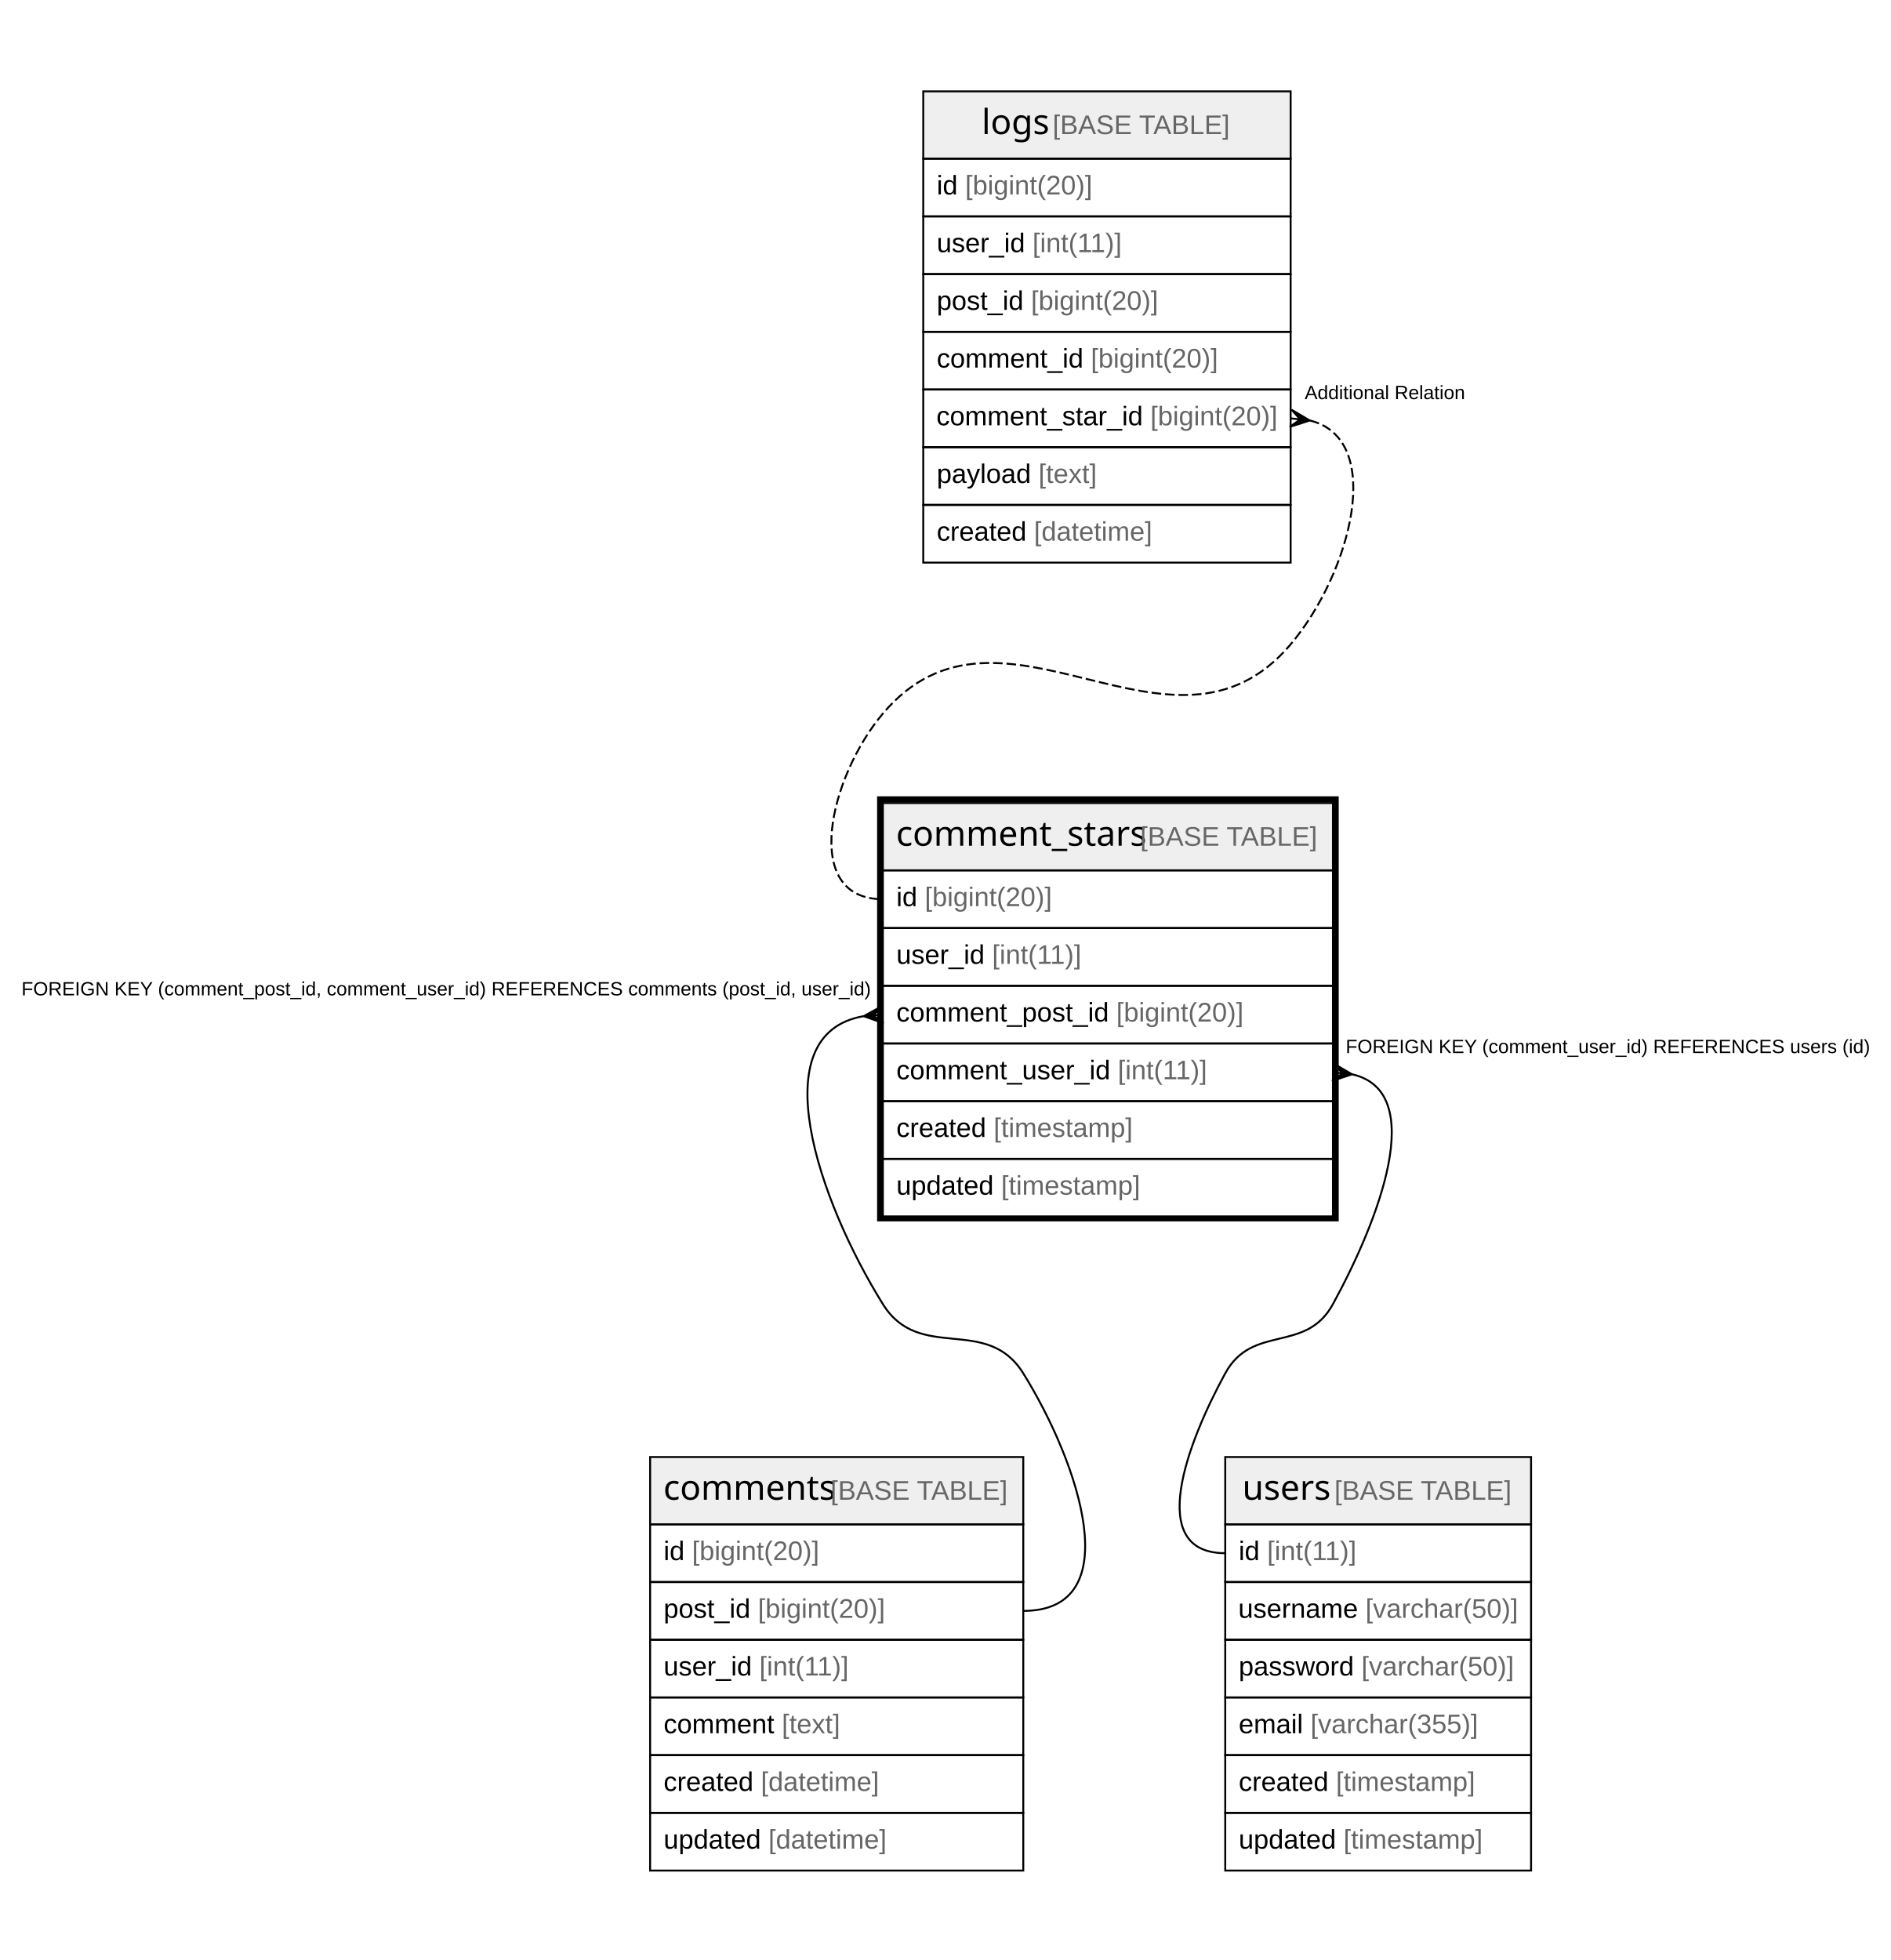
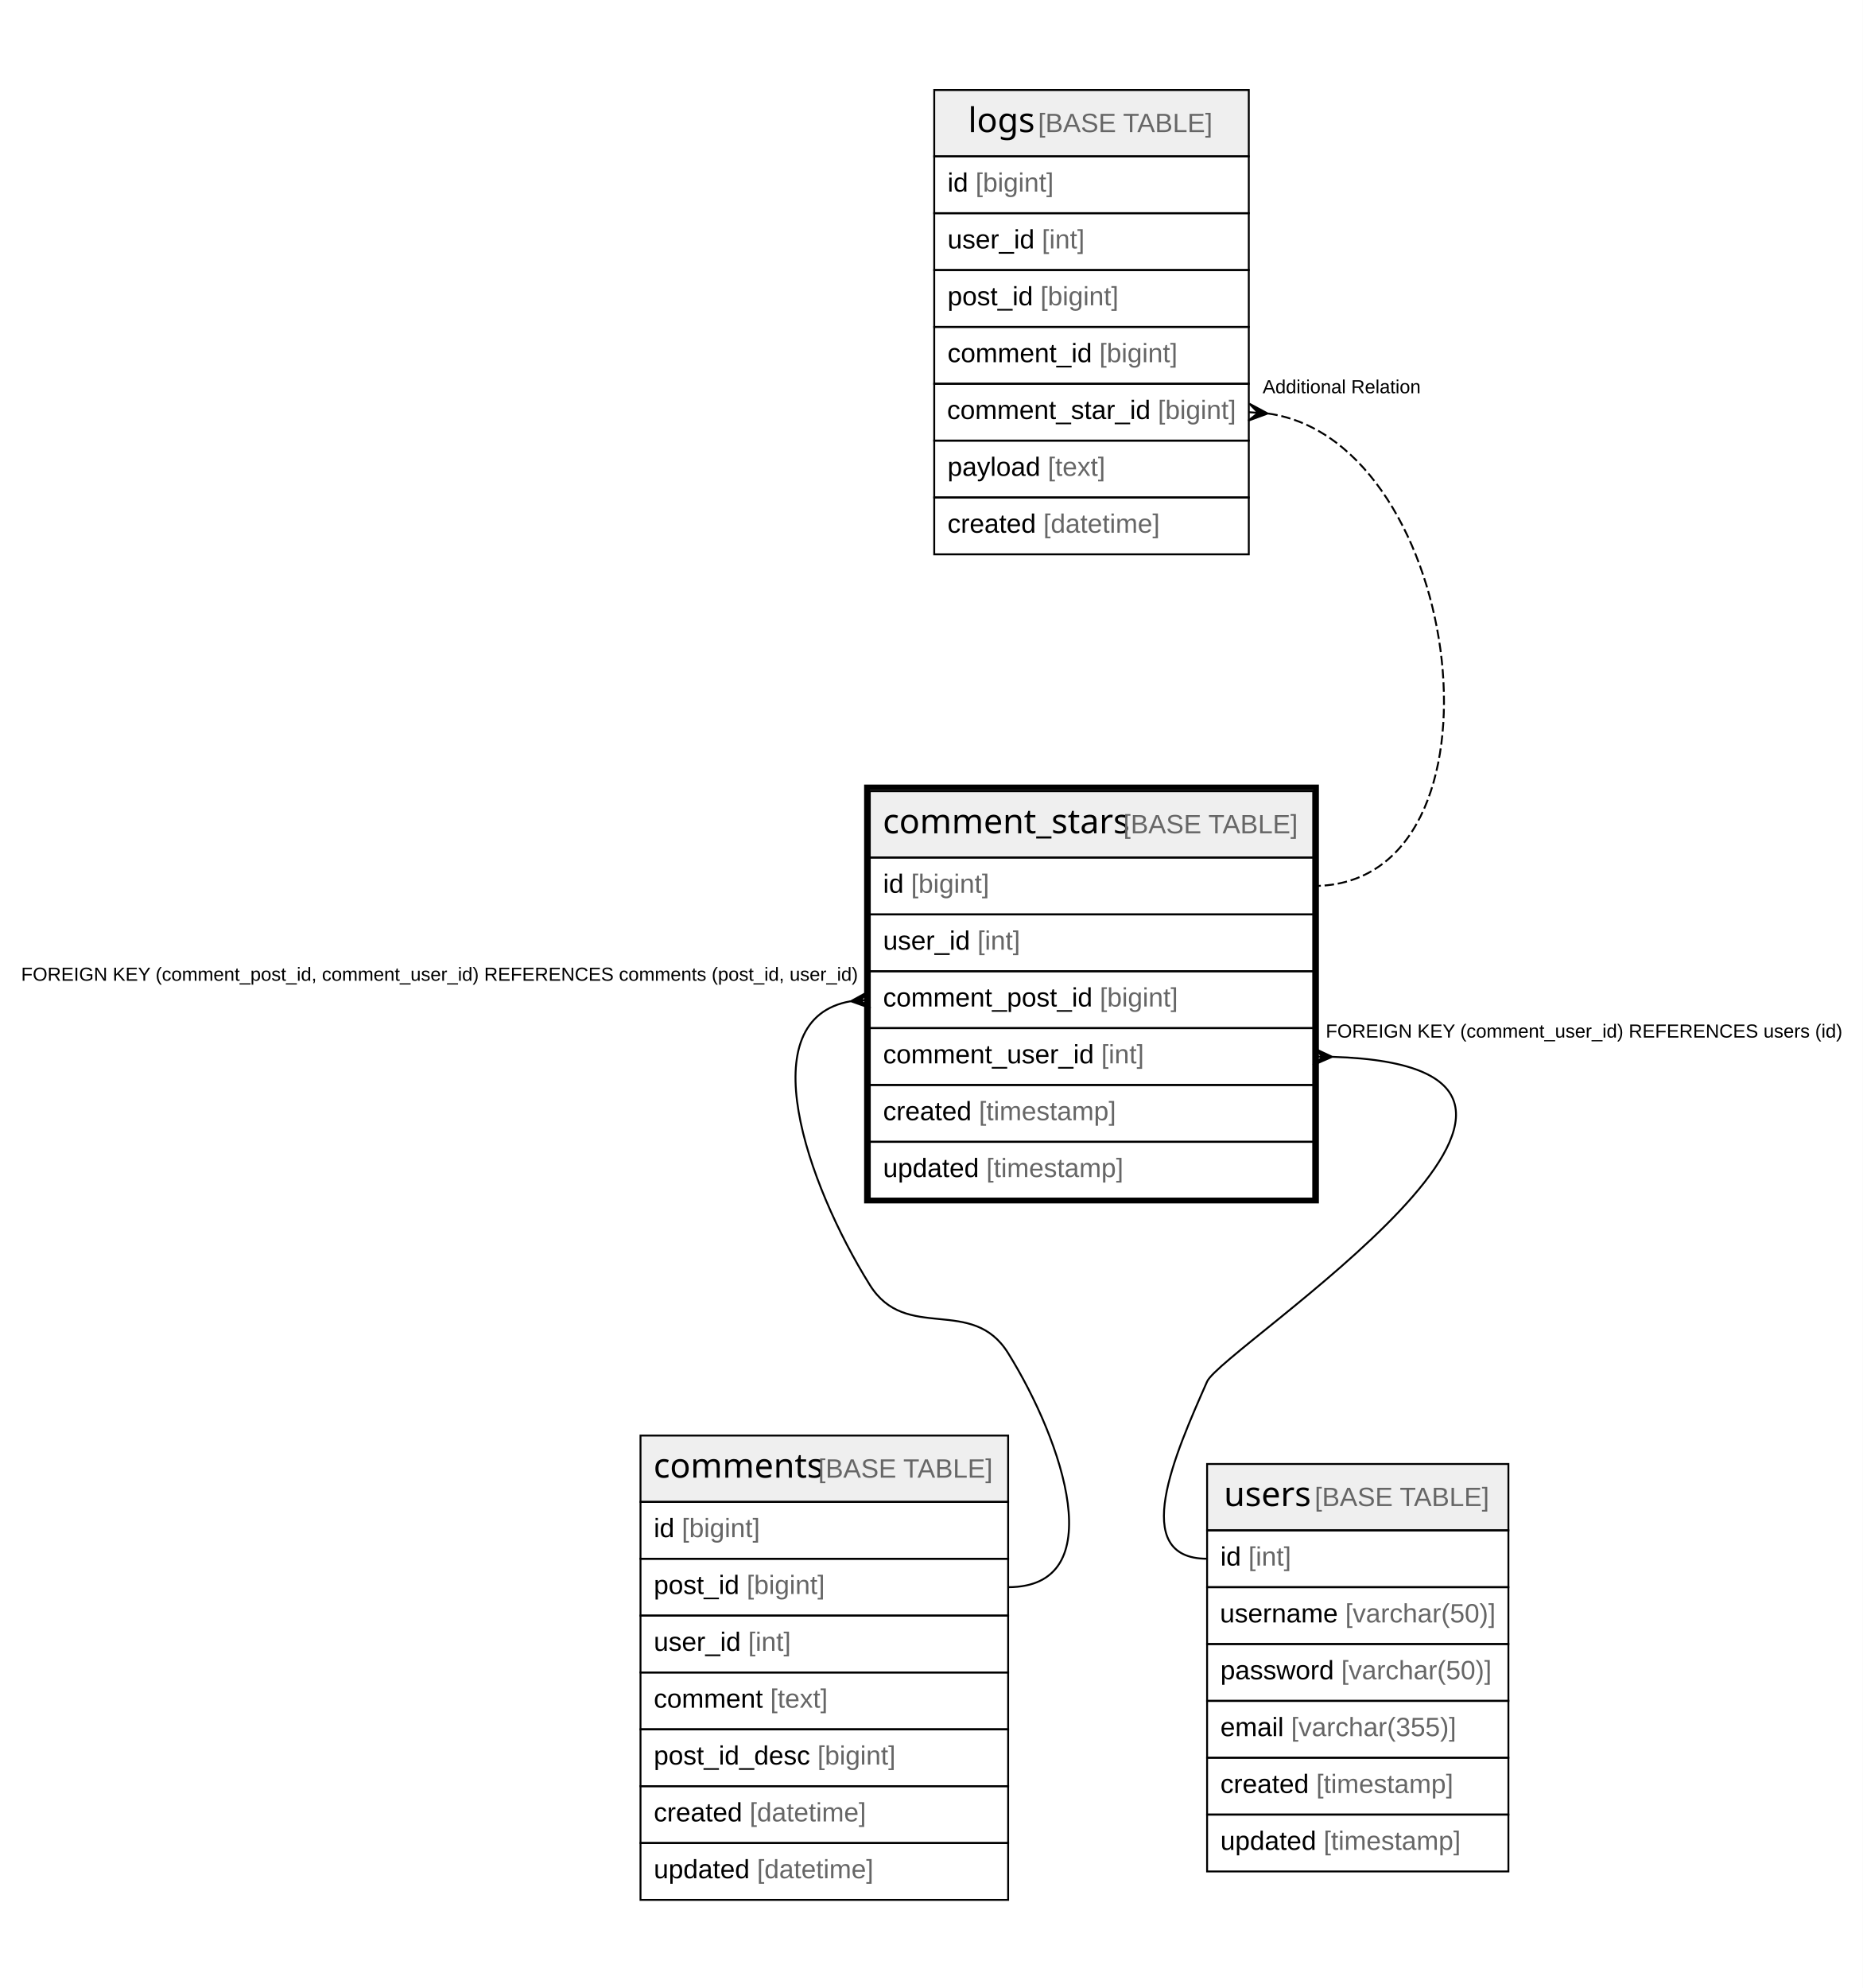
- <svg xmlns="http://www.w3.org/2000/svg" width="983pt" height="1019pt" viewBox="0.00 0.00 983.00 1019.00">
-   <g id="graph0" class="graph" transform="scale(1 1) rotate(0) translate(4 1015)">
-     <polygon fill="#ffffff" stroke="transparent" points="-4,4 -4,-1015 979,-1015 979,4 -4,4" />
+ <svg xmlns="http://www.w3.org/2000/svg" width="983pt" height="1049pt" viewBox="0.00 0.00 983.00 1049.00">
+   <g id="graph0" class="graph" transform="scale(1 1) rotate(0) translate(4 1045)">
+     <polygon fill="#ffffff" stroke="transparent" points="-4,4 -4,-1045 979,-1045 979,4 -4,4" />
    <g id="node1" class="node">
-       <polygon fill="#efefef" stroke="transparent" points="455,-562.5 455,-597.5 689,-597.5 689,-562.5 455,-562.5" />
-       <polygon fill="none" stroke="#000000" points="455,-562.5 455,-597.5 689,-597.5 689,-562.5 455,-562.5" />
-       <text text-anchor="start" x="461.867" y="-575.3" font-family="Arial Bold" font-size="18.00" fill="#000000">comment_stars</text>
-       <text text-anchor="start" x="584.879" y="-575.3" font-family="Arial" font-size="14.00" fill="#000000"> </text>
-       <text text-anchor="start" x="588.77" y="-575.3" font-family="Arial" font-size="14.00" fill="#666666">[BASE TABLE]</text>
+       <polygon fill="#efefef" stroke="transparent" points="455,-592.5 455,-627.5 689,-627.5 689,-592.5 455,-592.5" />
+       <polygon fill="none" stroke="#000000" points="455,-592.5 455,-627.5 689,-627.5 689,-592.5 455,-592.5" />
+       <text text-anchor="start" x="461.867" y="-605.3" font-family="Arial Bold" font-size="18.00" fill="#000000">comment_stars</text>
+       <text text-anchor="start" x="584.879" y="-605.3" font-family="Arial" font-size="14.00" fill="#000000"> </text>
+       <text text-anchor="start" x="588.77" y="-605.3" font-family="Arial" font-size="14.00" fill="#666666">[BASE TABLE]</text>
+       <polygon fill="none" stroke="#000000" points="455,-562.5 455,-592.5 689,-592.5 689,-562.5 455,-562.5" />
+       <text text-anchor="start" x="462" y="-573.9" font-family="Arial" font-size="14.00" fill="#000000">id </text>
+       <text text-anchor="start" x="476.78" y="-573.9" font-family="Arial" font-size="14.00" fill="#666666">[bigint]</text>
      <polygon fill="none" stroke="#000000" points="455,-532.5 455,-562.5 689,-562.5 689,-532.5 455,-532.5" />
-       <text text-anchor="start" x="462" y="-543.9" font-family="Arial" font-size="14.00" fill="#000000">id </text>
-       <text text-anchor="start" x="476.78" y="-543.9" font-family="Arial" font-size="14.00" fill="#666666">[bigint(20)]</text>
+       <text text-anchor="start" x="462" y="-543.9" font-family="Arial" font-size="14.00" fill="#000000">user_id </text>
+       <text text-anchor="start" x="511.788" y="-543.9" font-family="Arial" font-size="14.00" fill="#666666">[int]</text>
      <polygon fill="none" stroke="#000000" points="455,-502.5 455,-532.5 689,-532.5 689,-502.5 455,-502.5" />
-       <text text-anchor="start" x="462" y="-513.9" font-family="Arial" font-size="14.00" fill="#000000">user_id </text>
-       <text text-anchor="start" x="511.788" y="-513.9" font-family="Arial" font-size="14.00" fill="#666666">[int(11)]</text>
+       <text text-anchor="start" x="462" y="-513.9" font-family="Arial" font-size="14.00" fill="#000000">comment_post_id </text>
+       <text text-anchor="start" x="576.36" y="-513.9" font-family="Arial" font-size="14.00" fill="#666666">[bigint]</text>
      <polygon fill="none" stroke="#000000" points="455,-472.5 455,-502.5 689,-502.5 689,-472.5 455,-472.5" />
-       <text text-anchor="start" x="462" y="-483.9" font-family="Arial" font-size="14.00" fill="#000000">comment_post_id </text>
-       <text text-anchor="start" x="576.36" y="-483.9" font-family="Arial" font-size="14.00" fill="#666666">[bigint(20)]</text>
+       <text text-anchor="start" x="462" y="-483.9" font-family="Arial" font-size="14.00" fill="#000000">comment_user_id </text>
+       <text text-anchor="start" x="577.13" y="-483.9" font-family="Arial" font-size="14.00" fill="#666666">[int]</text>
      <polygon fill="none" stroke="#000000" points="455,-442.5 455,-472.5 689,-472.5 689,-442.5 455,-442.5" />
-       <text text-anchor="start" x="462" y="-453.9" font-family="Arial" font-size="14.00" fill="#000000">comment_user_id </text>
-       <text text-anchor="start" x="577.13" y="-453.9" font-family="Arial" font-size="14.00" fill="#666666">[int(11)]</text>
+       <text text-anchor="start" x="462" y="-453.9" font-family="Arial" font-size="14.00" fill="#000000">created </text>
+       <text text-anchor="start" x="512.572" y="-453.9" font-family="Arial" font-size="14.00" fill="#666666">[timestamp]</text>
      <polygon fill="none" stroke="#000000" points="455,-412.5 455,-442.5 689,-442.5 689,-412.5 455,-412.5" />
-       <text text-anchor="start" x="462" y="-423.9" font-family="Arial" font-size="14.00" fill="#000000">created </text>
-       <text text-anchor="start" x="512.572" y="-423.9" font-family="Arial" font-size="14.00" fill="#666666">[timestamp]</text>
-       <polygon fill="none" stroke="#000000" points="455,-382.5 455,-412.5 689,-412.5 689,-382.5 455,-382.5" />
-       <text text-anchor="start" x="462" y="-393.9" font-family="Arial" font-size="14.00" fill="#000000">updated </text>
-       <text text-anchor="start" x="516.477" y="-393.9" font-family="Arial" font-size="14.00" fill="#666666">[timestamp]</text>
-       <polygon fill="none" stroke="#000000" stroke-width="3" points="453.5,-381.5 453.5,-599.5 690.5,-599.5 690.5,-381.5 453.5,-381.5" />
+       <text text-anchor="start" x="462" y="-423.9" font-family="Arial" font-size="14.00" fill="#000000">updated </text>
+       <text text-anchor="start" x="516.477" y="-423.9" font-family="Arial" font-size="14.00" fill="#666666">[timestamp]</text>
+       <polygon fill="none" stroke="#000000" stroke-width="3" points="453.5,-411.5 453.5,-629.5 690.5,-629.5 690.5,-411.5 453.5,-411.5" />
    </g>
    <g id="node3" class="node">
-       <polygon fill="#efefef" stroke="transparent" points="334,-222.5 334,-257.5 528,-257.5 528,-222.5 334,-222.5" />
-       <polygon fill="none" stroke="#000000" points="334,-222.5 334,-257.5 528,-257.5 528,-222.5 334,-222.5" />
-       <text text-anchor="start" x="340.87" y="-235.3" font-family="Arial Bold" font-size="18.00" fill="#000000">comments</text>
-       <text text-anchor="start" x="423.876" y="-235.3" font-family="Arial" font-size="14.00" fill="#000000"> </text>
-       <text text-anchor="start" x="427.766" y="-235.3" font-family="Arial" font-size="14.00" fill="#666666">[BASE TABLE]</text>
+       <polygon fill="#efefef" stroke="transparent" points="334,-252.5 334,-287.5 528,-287.5 528,-252.5 334,-252.5" />
+       <polygon fill="none" stroke="#000000" points="334,-252.5 334,-287.5 528,-287.5 528,-252.5 334,-252.5" />
+       <text text-anchor="start" x="340.87" y="-265.3" font-family="Arial Bold" font-size="18.00" fill="#000000">comments</text>
+       <text text-anchor="start" x="423.876" y="-265.3" font-family="Arial" font-size="14.00" fill="#000000"> </text>
+       <text text-anchor="start" x="427.766" y="-265.3" font-family="Arial" font-size="14.00" fill="#666666">[BASE TABLE]</text>
+       <polygon fill="none" stroke="#000000" points="334,-222.5 334,-252.5 528,-252.5 528,-222.5 334,-222.5" />
+       <text text-anchor="start" x="341" y="-233.9" font-family="Arial" font-size="14.00" fill="#000000">id </text>
+       <text text-anchor="start" x="355.78" y="-233.9" font-family="Arial" font-size="14.00" fill="#666666">[bigint]</text>
      <polygon fill="none" stroke="#000000" points="334,-192.5 334,-222.5 528,-222.5 528,-192.5 334,-192.5" />
-       <text text-anchor="start" x="341" y="-203.9" font-family="Arial" font-size="14.00" fill="#000000">id </text>
-       <text text-anchor="start" x="355.78" y="-203.9" font-family="Arial" font-size="14.00" fill="#666666">[bigint(20)]</text>
+       <text text-anchor="start" x="341" y="-203.9" font-family="Arial" font-size="14.00" fill="#000000">post_id </text>
+       <text text-anchor="start" x="390.018" y="-203.9" font-family="Arial" font-size="14.00" fill="#666666">[bigint]</text>
      <polygon fill="none" stroke="#000000" points="334,-162.5 334,-192.5 528,-192.5 528,-162.5 334,-162.5" />
-       <text text-anchor="start" x="341" y="-173.9" font-family="Arial" font-size="14.00" fill="#000000">post_id </text>
-       <text text-anchor="start" x="390.018" y="-173.9" font-family="Arial" font-size="14.00" fill="#666666">[bigint(20)]</text>
+       <text text-anchor="start" x="341" y="-173.9" font-family="Arial" font-size="14.00" fill="#000000">user_id </text>
+       <text text-anchor="start" x="390.788" y="-173.9" font-family="Arial" font-size="14.00" fill="#666666">[int]</text>
      <polygon fill="none" stroke="#000000" points="334,-132.5 334,-162.5 528,-162.5 528,-132.5 334,-132.5" />
-       <text text-anchor="start" x="341" y="-143.9" font-family="Arial" font-size="14.00" fill="#000000">user_id </text>
-       <text text-anchor="start" x="390.788" y="-143.9" font-family="Arial" font-size="14.00" fill="#666666">[int(11)]</text>
+       <text text-anchor="start" x="341" y="-143.9" font-family="Arial" font-size="14.00" fill="#000000">comment </text>
+       <text text-anchor="start" x="402.45" y="-143.9" font-family="Arial" font-size="14.00" fill="#666666">[text]</text>
      <polygon fill="none" stroke="#000000" points="334,-102.5 334,-132.5 528,-132.5 528,-102.5 334,-102.5" />
-       <text text-anchor="start" x="341" y="-113.9" font-family="Arial" font-size="14.00" fill="#000000">comment </text>
-       <text text-anchor="start" x="402.45" y="-113.9" font-family="Arial" font-size="14.00" fill="#666666">[text]</text>
+       <text text-anchor="start" x="341" y="-113.9" font-family="Arial" font-size="14.00" fill="#000000">post_id_desc </text>
+       <text text-anchor="start" x="427.366" y="-113.9" font-family="Arial" font-size="14.00" fill="#666666">[bigint]</text>
      <polygon fill="none" stroke="#000000" points="334,-72.5 334,-102.5 528,-102.5 528,-72.5 334,-72.5" />
      <text text-anchor="start" x="341" y="-83.9" font-family="Arial" font-size="14.00" fill="#000000">created </text>
      <text text-anchor="start" x="391.572" y="-83.9" font-family="Arial" font-size="14.00" fill="#666666">[datetime]</text>
      <polygon fill="none" stroke="#000000" points="334,-42.5 334,-72.5 528,-72.5 528,-42.5 334,-42.5" />
      <text text-anchor="start" x="341" y="-53.9" font-family="Arial" font-size="14.00" fill="#000000">updated </text>
      <text text-anchor="start" x="395.477" y="-53.9" font-family="Arial" font-size="14.00" fill="#666666">[datetime]</text>
    </g>
    <g id="edge2" class="edge">
-       <path fill="none" stroke="#000000" d="M444.894,-486.681C391.575,-477.362 421.61,-390.696 455,-337 474.103,-306.28 508.897,-331.72 528,-301 556.985,-254.388 582.889,-177.5 528,-177.5" />
-       <polygon fill="#000000" stroke="#000000" points="445.033,-486.692 454.636,-491.985 450.016,-487.096 455,-487.5 455,-487.5 455,-487.5 450.016,-487.096 455.364,-483.015 445.033,-486.692 445.033,-486.692" />
-       <text text-anchor="start" x="7.144" y="-497.5" font-family="Arial" font-size="10.00" fill="#000000">FOREIGN KEY (comment_post_id, comment_user_id) REFERENCES comments (post_id, user_id)</text>
+       <path fill="none" stroke="#000000" d="M444.894,-516.681C391.575,-507.362 421.61,-420.696 455,-367 474.103,-336.28 508.897,-361.72 528,-331 556.985,-284.388 582.889,-207.5 528,-207.5" />
+       <polygon fill="#000000" stroke="#000000" points="445.033,-516.692 454.636,-521.985 450.016,-517.096 455,-517.5 455,-517.5 455,-517.5 450.016,-517.096 455.364,-513.015 445.033,-516.692 445.033,-516.692" />
+       <text text-anchor="start" x="7.144" y="-527.5" font-family="Arial" font-size="10.00" fill="#000000">FOREIGN KEY (comment_post_id, comment_user_id) REFERENCES comments (post_id, user_id)</text>
    </g>
    <g id="node4" class="node">
-       <polygon fill="#efefef" stroke="transparent" points="633,-222.5 633,-257.5 792,-257.5 792,-222.5 633,-222.5" />
-       <polygon fill="none" stroke="#000000" points="633,-222.5 633,-257.5 792,-257.5 792,-222.5 633,-222.5" />
-       <text text-anchor="start" x="641.871" y="-235.3" font-family="Arial Bold" font-size="18.00" fill="#000000">users</text>
-       <text text-anchor="start" x="685.875" y="-235.3" font-family="Arial" font-size="14.00" fill="#000000"> </text>
-       <text text-anchor="start" x="689.766" y="-235.3" font-family="Arial" font-size="14.00" fill="#666666">[BASE TABLE]</text>
-       <polygon fill="none" stroke="#000000" points="633,-192.5 633,-222.5 792,-222.5 792,-192.5 633,-192.5" />
-       <text text-anchor="start" x="640" y="-203.9" font-family="Arial" font-size="14.00" fill="#000000">id </text>
-       <text text-anchor="start" x="654.78" y="-203.9" font-family="Arial" font-size="14.00" fill="#666666">[int(11)]</text>
-       <polygon fill="none" stroke="#000000" points="633,-162.5 633,-192.5 792,-192.5 792,-162.5 633,-162.5" />
-       <text text-anchor="start" x="639.769" y="-173.9" font-family="Arial" font-size="14.00" fill="#000000">username </text>
-       <text text-anchor="start" x="705.894" y="-173.9" font-family="Arial" font-size="14.00" fill="#666666">[varchar(50)]</text>
-       <polygon fill="none" stroke="#000000" points="633,-132.5 633,-162.5 792,-162.5 792,-132.5 633,-132.5" />
-       <text text-anchor="start" x="640" y="-143.9" font-family="Arial" font-size="14.00" fill="#000000">password </text>
-       <text text-anchor="start" x="703.788" y="-143.9" font-family="Arial" font-size="14.00" fill="#666666">[varchar(50)]</text>
-       <polygon fill="none" stroke="#000000" points="633,-102.5 633,-132.5 792,-132.5 792,-102.5 633,-102.5" />
-       <text text-anchor="start" x="640" y="-113.9" font-family="Arial" font-size="14.00" fill="#000000">email </text>
-       <text text-anchor="start" x="677.33" y="-113.9" font-family="Arial" font-size="14.00" fill="#666666">[varchar(355)]</text>
-       <polygon fill="none" stroke="#000000" points="633,-72.5 633,-102.5 792,-102.5 792,-72.5 633,-72.5" />
-       <text text-anchor="start" x="640" y="-83.9" font-family="Arial" font-size="14.00" fill="#000000">created </text>
-       <text text-anchor="start" x="690.572" y="-83.9" font-family="Arial" font-size="14.00" fill="#666666">[timestamp]</text>
-       <polygon fill="none" stroke="#000000" points="633,-42.5 633,-72.5 792,-72.5 792,-42.5 633,-42.5" />
-       <text text-anchor="start" x="640" y="-53.9" font-family="Arial" font-size="14.00" fill="#000000">updated </text>
-       <text text-anchor="start" x="694.477" y="-53.9" font-family="Arial" font-size="14.00" fill="#666666">[timestamp]</text>
+       <polygon fill="#efefef" stroke="transparent" points="633,-237.5 633,-272.5 792,-272.5 792,-237.5 633,-237.5" />
+       <polygon fill="none" stroke="#000000" points="633,-237.5 633,-272.5 792,-272.5 792,-237.5 633,-237.5" />
+       <text text-anchor="start" x="641.871" y="-250.3" font-family="Arial Bold" font-size="18.00" fill="#000000">users</text>
+       <text text-anchor="start" x="685.875" y="-250.3" font-family="Arial" font-size="14.00" fill="#000000"> </text>
+       <text text-anchor="start" x="689.766" y="-250.3" font-family="Arial" font-size="14.00" fill="#666666">[BASE TABLE]</text>
+       <polygon fill="none" stroke="#000000" points="633,-207.5 633,-237.5 792,-237.5 792,-207.5 633,-207.5" />
+       <text text-anchor="start" x="640" y="-218.9" font-family="Arial" font-size="14.00" fill="#000000">id </text>
+       <text text-anchor="start" x="654.78" y="-218.9" font-family="Arial" font-size="14.00" fill="#666666">[int]</text>
+       <polygon fill="none" stroke="#000000" points="633,-177.5 633,-207.5 792,-207.5 792,-177.5 633,-177.5" />
+       <text text-anchor="start" x="639.769" y="-188.9" font-family="Arial" font-size="14.00" fill="#000000">username </text>
+       <text text-anchor="start" x="705.894" y="-188.9" font-family="Arial" font-size="14.00" fill="#666666">[varchar(50)]</text>
+       <polygon fill="none" stroke="#000000" points="633,-147.5 633,-177.5 792,-177.5 792,-147.5 633,-147.5" />
+       <text text-anchor="start" x="640" y="-158.9" font-family="Arial" font-size="14.00" fill="#000000">password </text>
+       <text text-anchor="start" x="703.788" y="-158.9" font-family="Arial" font-size="14.00" fill="#666666">[varchar(50)]</text>
+       <polygon fill="none" stroke="#000000" points="633,-117.5 633,-147.5 792,-147.5 792,-117.5 633,-117.5" />
+       <text text-anchor="start" x="640" y="-128.9" font-family="Arial" font-size="14.00" fill="#000000">email </text>
+       <text text-anchor="start" x="677.33" y="-128.9" font-family="Arial" font-size="14.00" fill="#666666">[varchar(355)]</text>
+       <polygon fill="none" stroke="#000000" points="633,-87.5 633,-117.5 792,-117.5 792,-87.5 633,-87.5" />
+       <text text-anchor="start" x="640" y="-98.9" font-family="Arial" font-size="14.00" fill="#000000">created </text>
+       <text text-anchor="start" x="690.572" y="-98.9" font-family="Arial" font-size="14.00" fill="#666666">[timestamp]</text>
+       <polygon fill="none" stroke="#000000" points="633,-57.5 633,-87.5 792,-87.5 792,-57.5 633,-57.5" />
+       <text text-anchor="start" x="640" y="-68.9" font-family="Arial" font-size="14.00" fill="#000000">updated </text>
+       <text text-anchor="start" x="694.477" y="-68.9" font-family="Arial" font-size="14.00" fill="#666666">[timestamp]</text>
    </g>
    <g id="edge3" class="edge">
-       <path fill="none" stroke="#000000" d="M699.118,-456.445C738.644,-447.296 712.859,-380.701 689,-337 674.822,-311.03 647.178,-326.97 633,-301 613.087,-264.526 591.444,-207.5 633,-207.5" />
-       <polygon fill="#000000" stroke="#000000" points="698.946,-456.463 688.533,-453.024 693.973,-456.981 689,-457.5 689,-457.5 689,-457.5 693.973,-456.981 689.467,-461.976 698.946,-456.463 698.946,-456.463" />
-       <text text-anchor="start" x="695.609" y="-467.5" font-family="Arial" font-size="10.00" fill="#000000">FOREIGN KEY (comment_user_id) REFERENCES users (id)</text>
+       <path fill="none" stroke="#000000" d="M699.118,-487.351C874.811,-482.001 640.848,-333.763 633,-316 616.205,-277.989 591.444,-222.5 633,-222.5" />
+       <polygon fill="#000000" stroke="#000000" points="698.999,-487.353 688.934,-483 694,-487.427 689,-487.5 689,-487.5 689,-487.5 694,-487.427 689.066,-492 698.999,-487.353 698.999,-487.353" />
+       <text text-anchor="start" x="695.609" y="-497.5" font-family="Arial" font-size="10.00" fill="#000000">FOREIGN KEY (comment_user_id) REFERENCES users (id)</text>
    </g>
    <g id="node2" class="node">
-       <polygon fill="#efefef" stroke="transparent" points="476,-932.5 476,-967.5 667,-967.5 667,-932.5 476,-932.5" />
-       <polygon fill="none" stroke="#000000" points="476,-932.5 476,-967.5 667,-967.5 667,-932.5 476,-932.5" />
-       <text text-anchor="start" x="506.37" y="-945.3" font-family="Arial Bold" font-size="18.00" fill="#000000">logs</text>
-       <text text-anchor="start" x="539.376" y="-945.3" font-family="Arial" font-size="14.00" fill="#000000"> </text>
-       <text text-anchor="start" x="543.267" y="-945.3" font-family="Arial" font-size="14.00" fill="#666666">[BASE TABLE]</text>
-       <polygon fill="none" stroke="#000000" points="476,-902.5 476,-932.5 667,-932.5 667,-902.5 476,-902.5" />
-       <text text-anchor="start" x="483" y="-913.9" font-family="Arial" font-size="14.00" fill="#000000">id </text>
-       <text text-anchor="start" x="497.78" y="-913.9" font-family="Arial" font-size="14.00" fill="#666666">[bigint(20)]</text>
-       <polygon fill="none" stroke="#000000" points="476,-872.5 476,-902.5 667,-902.5 667,-872.5 476,-872.5" />
-       <text text-anchor="start" x="483" y="-883.9" font-family="Arial" font-size="14.00" fill="#000000">user_id </text>
-       <text text-anchor="start" x="532.788" y="-883.9" font-family="Arial" font-size="14.00" fill="#666666">[int(11)]</text>
-       <polygon fill="none" stroke="#000000" points="476,-842.5 476,-872.5 667,-872.5 667,-842.5 476,-842.5" />
-       <text text-anchor="start" x="483" y="-853.9" font-family="Arial" font-size="14.00" fill="#000000">post_id </text>
-       <text text-anchor="start" x="532.018" y="-853.9" font-family="Arial" font-size="14.00" fill="#666666">[bigint(20)]</text>
-       <polygon fill="none" stroke="#000000" points="476,-812.5 476,-842.5 667,-842.5 667,-812.5 476,-812.5" />
-       <text text-anchor="start" x="483" y="-823.9" font-family="Arial" font-size="14.00" fill="#000000">comment_id </text>
-       <text text-anchor="start" x="563.122" y="-823.9" font-family="Arial" font-size="14.00" fill="#666666">[bigint(20)]</text>
-       <polygon fill="none" stroke="#000000" points="476,-782.5 476,-812.5 667,-812.5 667,-782.5 476,-782.5" />
-       <text text-anchor="start" x="482.821" y="-793.9" font-family="Arial" font-size="14.00" fill="#000000">comment_star_id </text>
-       <text text-anchor="start" x="594.06" y="-793.9" font-family="Arial" font-size="14.00" fill="#666666">[bigint(20)]</text>
-       <polygon fill="none" stroke="#000000" points="476,-752.5 476,-782.5 667,-782.5 667,-752.5 476,-752.5" />
-       <text text-anchor="start" x="483" y="-763.9" font-family="Arial" font-size="14.00" fill="#000000">payload </text>
-       <text text-anchor="start" x="535.91" y="-763.9" font-family="Arial" font-size="14.00" fill="#666666">[text]</text>
-       <polygon fill="none" stroke="#000000" points="476,-722.5 476,-752.5 667,-752.5 667,-722.5 476,-722.5" />
-       <text text-anchor="start" x="483" y="-733.9" font-family="Arial" font-size="14.00" fill="#000000">created </text>
-       <text text-anchor="start" x="533.572" y="-733.9" font-family="Arial" font-size="14.00" fill="#666666">[datetime]</text>
+       <polygon fill="#efefef" stroke="transparent" points="489,-962.5 489,-997.5 655,-997.5 655,-962.5 489,-962.5" />
+       <polygon fill="none" stroke="#000000" points="489,-962.5 489,-997.5 655,-997.5 655,-962.5 489,-962.5" />
+       <text text-anchor="start" x="506.87" y="-975.3" font-family="Arial Bold" font-size="18.00" fill="#000000">logs</text>
+       <text text-anchor="start" x="539.876" y="-975.3" font-family="Arial" font-size="14.00" fill="#000000"> </text>
+       <text text-anchor="start" x="543.767" y="-975.3" font-family="Arial" font-size="14.00" fill="#666666">[BASE TABLE]</text>
+       <polygon fill="none" stroke="#000000" points="489,-932.5 489,-962.5 655,-962.5 655,-932.5 489,-932.5" />
+       <text text-anchor="start" x="496" y="-943.9" font-family="Arial" font-size="14.00" fill="#000000">id </text>
+       <text text-anchor="start" x="510.78" y="-943.9" font-family="Arial" font-size="14.00" fill="#666666">[bigint]</text>
+       <polygon fill="none" stroke="#000000" points="489,-902.5 489,-932.5 655,-932.5 655,-902.5 489,-902.5" />
+       <text text-anchor="start" x="496" y="-913.9" font-family="Arial" font-size="14.00" fill="#000000">user_id </text>
+       <text text-anchor="start" x="545.788" y="-913.9" font-family="Arial" font-size="14.00" fill="#666666">[int]</text>
+       <polygon fill="none" stroke="#000000" points="489,-872.5 489,-902.5 655,-902.5 655,-872.5 489,-872.5" />
+       <text text-anchor="start" x="496" y="-883.9" font-family="Arial" font-size="14.00" fill="#000000">post_id </text>
+       <text text-anchor="start" x="545.018" y="-883.9" font-family="Arial" font-size="14.00" fill="#666666">[bigint]</text>
+       <polygon fill="none" stroke="#000000" points="489,-842.5 489,-872.5 655,-872.5 655,-842.5 489,-842.5" />
+       <text text-anchor="start" x="496" y="-853.9" font-family="Arial" font-size="14.00" fill="#000000">comment_id </text>
+       <text text-anchor="start" x="576.122" y="-853.9" font-family="Arial" font-size="14.00" fill="#666666">[bigint]</text>
+       <polygon fill="none" stroke="#000000" points="489,-812.5 489,-842.5 655,-842.5 655,-812.5 489,-812.5" />
+       <text text-anchor="start" x="495.764" y="-823.9" font-family="Arial" font-size="14.00" fill="#000000">comment_star_id </text>
+       <text text-anchor="start" x="607.003" y="-823.9" font-family="Arial" font-size="14.00" fill="#666666">[bigint]</text>
+       <polygon fill="none" stroke="#000000" points="489,-782.5 489,-812.5 655,-812.5 655,-782.5 489,-782.5" />
+       <text text-anchor="start" x="496" y="-793.9" font-family="Arial" font-size="14.00" fill="#000000">payload </text>
+       <text text-anchor="start" x="548.91" y="-793.9" font-family="Arial" font-size="14.00" fill="#666666">[text]</text>
+       <polygon fill="none" stroke="#000000" points="489,-752.5 489,-782.5 655,-782.5 655,-752.5 489,-752.5" />
+       <text text-anchor="start" x="496" y="-763.9" font-family="Arial" font-size="14.00" fill="#000000">created </text>
+       <text text-anchor="start" x="546.572" y="-763.9" font-family="Arial" font-size="14.00" fill="#666666">[datetime]</text>
    </g>
    <g id="edge1" class="edge">
-       <path fill="none" stroke="#000000" stroke-dasharray="5,2" d="M676.986,-796.389C716.542,-786.774 698.325,-717.093 667,-680 605.337,-606.983 516.663,-717.017 455,-644 427.328,-611.233 412.111,-547.5 455,-547.5" />
-       <polygon fill="#000000" stroke="#000000" points="676.939,-796.394 666.502,-793.028 671.969,-796.947 667,-797.5 667,-797.5 667,-797.5 671.969,-796.947 667.498,-801.972 676.939,-796.394 676.939,-796.394" />
-       <text text-anchor="start" x="674.324" y="-807.5" font-family="Arial" font-size="10.00" fill="#000000">Additional Relation</text>
+       <path fill="none" stroke="#000000" stroke-dasharray="5,2" d="M665.282,-826.783C769.116,-812.119 797.63,-577.5 689,-577.5" />
+       <polygon fill="#000000" stroke="#000000" points="664.976,-826.804 654.687,-823.011 659.988,-827.152 655,-827.5 655,-827.5 655,-827.5 659.988,-827.152 655.313,-831.989 664.976,-826.804 664.976,-826.804" />
+       <text text-anchor="start" x="662.324" y="-837.5" font-family="Arial" font-size="10.00" fill="#000000">Additional Relation</text>
    </g>
  </g>
</svg>
